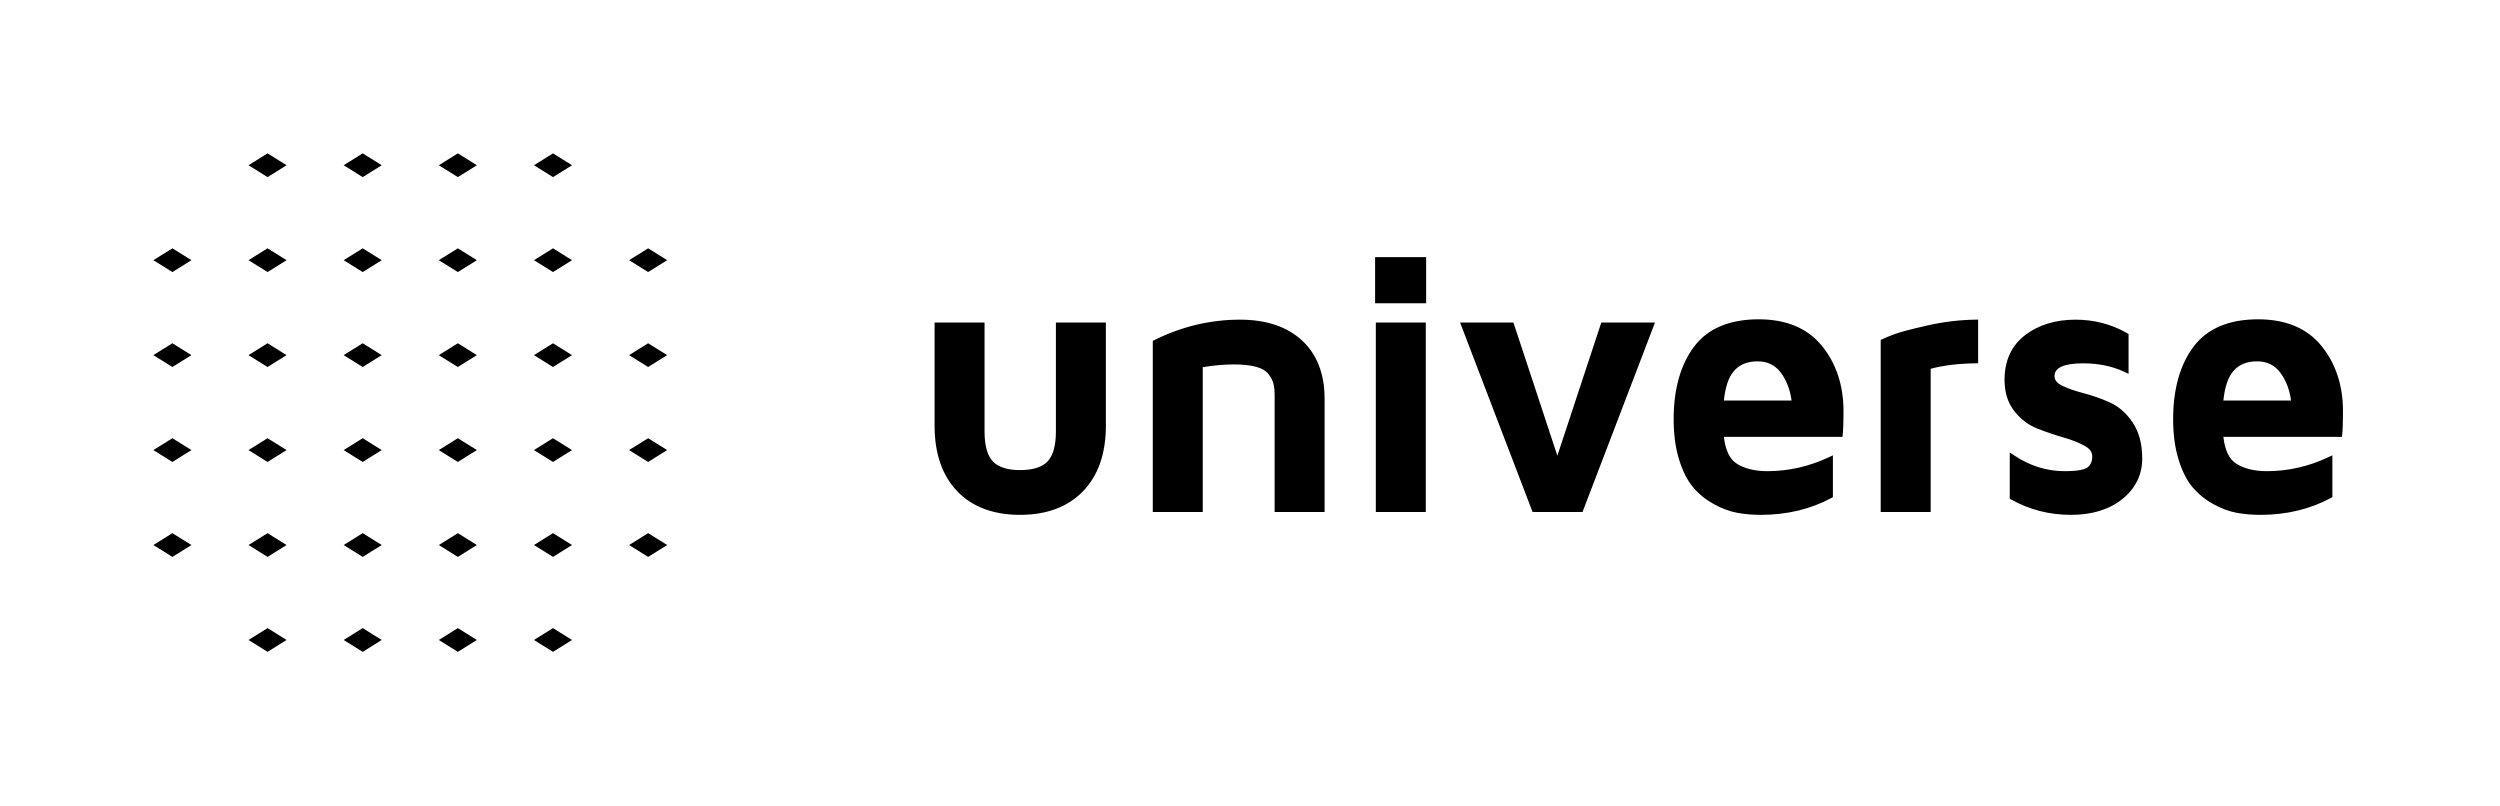
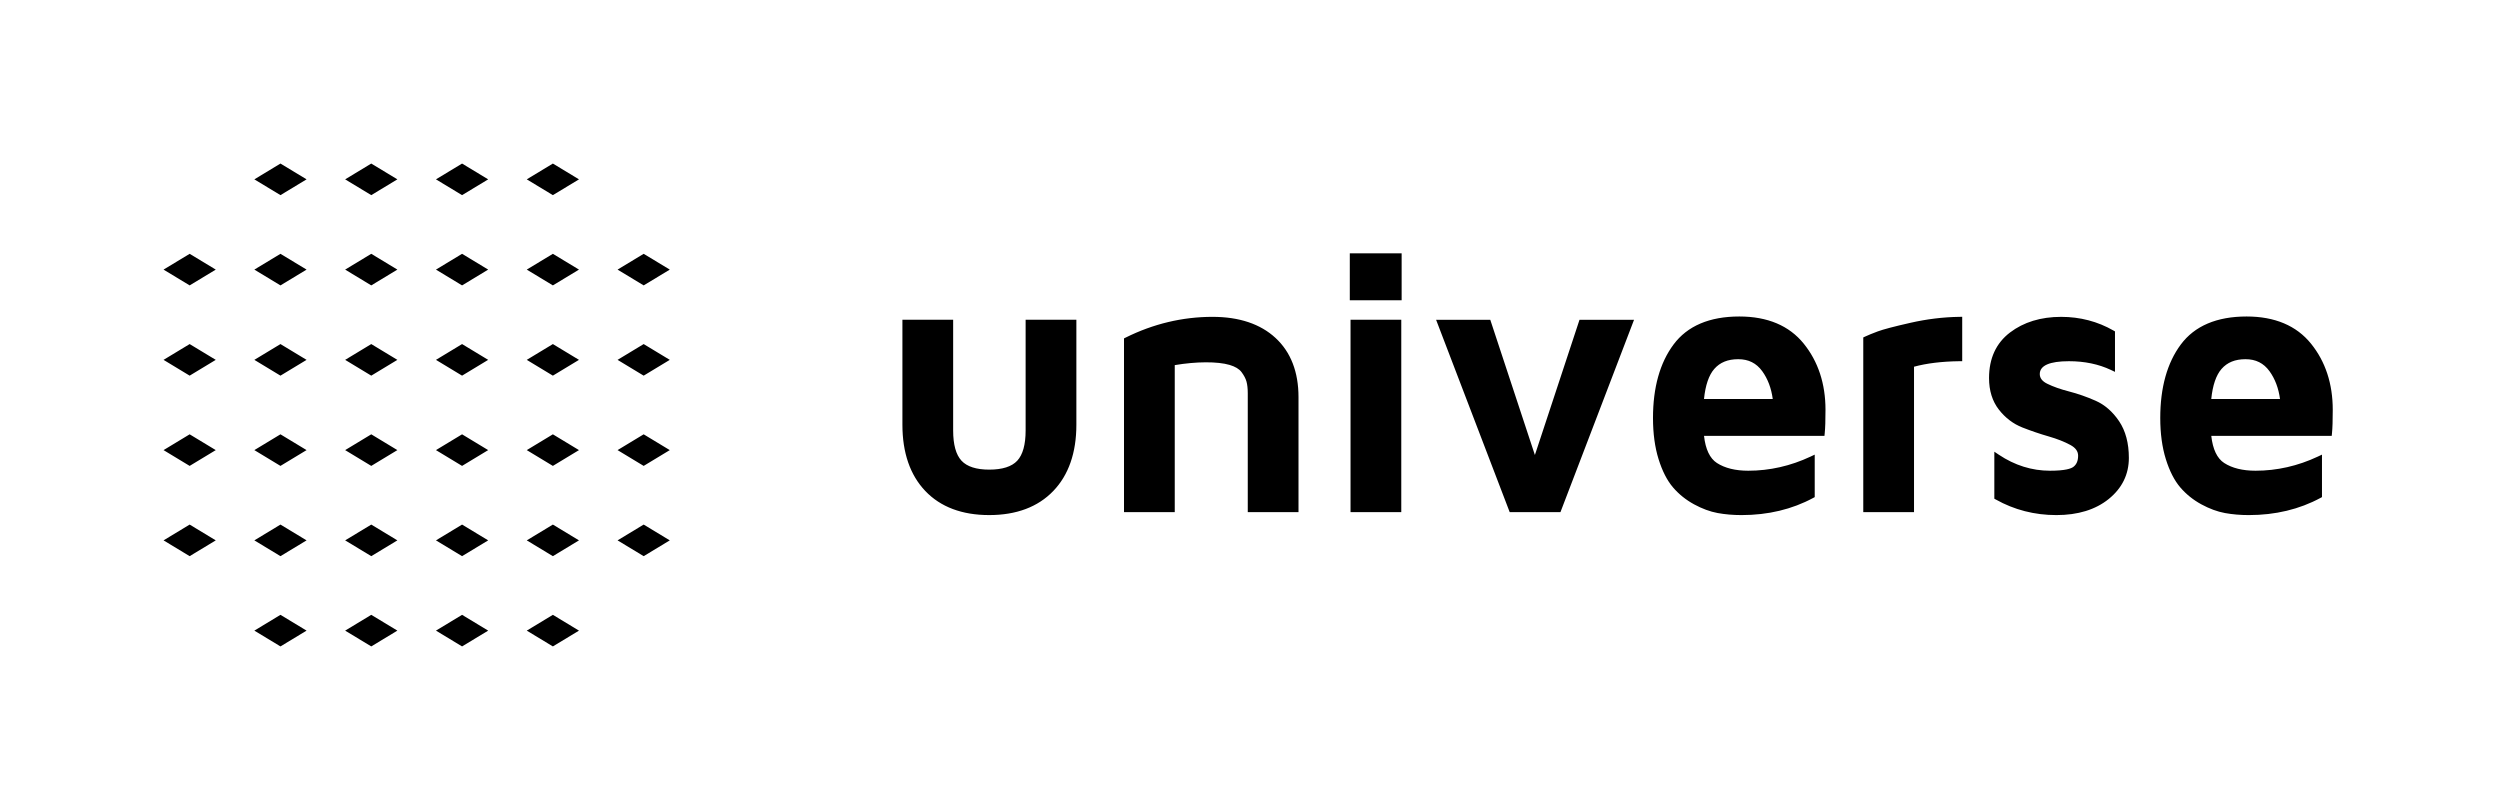
- <svg xmlns="http://www.w3.org/2000/svg" width="326px" height="105px" viewBox="0 0 326 105" version="1.1">
+ <svg xmlns="http://www.w3.org/2000/svg" width="321px" height="104px" viewBox="0 0 321 104" version="1.1">
  <g id="Symbols" stroke="none" stroke-width="1" fill="none" fill-rule="evenodd">
    <g id="Logo-/-universe-logo" fill="#000000">
      <g id="universe-logo">
-         <path d="M137.69,56.274 L137.69,42.058 L144.206,42.058 L144.206,55.535 C144.206,59.134 143.208,61.998 141.24,64.045 C139.269,66.096 136.502,67.136 133.013,67.136 C129.524,67.136 126.763,66.095 124.808,64.044 C122.859,61.997 121.87,59.133 121.87,55.535 L121.87,42.058 L128.385,42.058 L128.385,56.274 C128.385,58.086 128.746,59.392 129.458,60.157 C130.165,60.916 131.361,61.3 133.013,61.3 C134.697,61.3 135.909,60.916 136.614,60.157 C137.328,59.39 137.69,58.084 137.69,56.274 Z M161.69,41.683 C165.113,41.683 167.837,42.596 169.782,44.396 C171.738,46.204 172.728,48.761 172.728,51.996 L172.728,66.761 L166.213,66.761 L166.213,51.503 C166.213,50.899 166.159,50.392 166.05,49.996 C165.946,49.615 165.731,49.204 165.41,48.775 C165.108,48.374 164.595,48.065 163.881,47.855 C162.315,47.396 159.599,47.415 156.838,47.881 L156.838,66.761 L150.322,66.761 L150.322,44.451 L150.53,44.347 C154.083,42.579 157.835,41.683 161.69,41.683 Z M179.408,66.761 L179.408,42.058 L185.924,42.058 L185.924,66.761 L179.408,66.761 Z M179.314,39.55 L179.314,33.527 L185.97,33.527 L185.97,39.55 L179.314,39.55 Z M203.08,59.423 L208.809,42.059 L215.812,42.059 L206.361,66.761 L199.846,66.761 L190.394,42.059 L197.351,42.059 L203.08,59.423 Z M229.19,47.121 C227.852,47.121 226.845,47.531 226.108,48.376 C225.415,49.172 224.972,50.468 224.793,52.23 L233.621,52.23 C233.434,50.839 232.981,49.641 232.273,48.663 C231.52,47.626 230.512,47.121 229.19,47.121 Z M229.331,41.637 C232.948,41.637 235.732,42.811 237.602,45.128 C239.454,47.42 240.393,50.275 240.393,53.613 C240.393,54.989 240.361,55.975 240.294,56.627 L240.261,56.965 L224.796,56.965 C224.988,58.688 225.543,59.859 226.452,60.447 C227.47,61.106 228.827,61.441 230.478,61.441 C233.222,61.441 235.913,60.83 238.476,59.626 L239.01,59.374 L239.01,64.829 L238.814,64.935 C236.114,66.396 233.018,67.137 229.612,67.137 C228.531,67.137 227.5,67.048 226.543,66.873 C225.571,66.694 224.552,66.318 223.517,65.755 C222.476,65.188 221.566,64.458 220.817,63.584 C220.061,62.704 219.435,61.48 218.958,59.947 C218.484,58.426 218.244,56.649 218.244,54.668 C218.244,50.76 219.132,47.585 220.885,45.233 C222.662,42.847 225.504,41.637 229.331,41.637 Z M251.302,42.448 C253.393,41.972 255.5,41.715 257.567,41.683 L257.948,41.677 L257.948,47.374 L257.577,47.379 C255.342,47.408 253.387,47.645 251.76,48.087 L251.76,66.761 L245.244,66.761 L245.244,44.328 L245.458,44.226 C245.857,44.038 246.395,43.817 247.106,43.552 C247.813,43.29 249.186,42.927 251.302,42.448 Z M275.079,52.457 C276.257,52.977 277.272,53.864 278.099,55.095 C278.926,56.328 279.346,57.909 279.346,59.794 C279.346,61.908 278.475,63.684 276.757,65.073 C275.063,66.442 272.804,67.137 270.041,67.137 C267.239,67.137 264.623,66.465 262.264,65.139 L262.072,65.031 L262.072,58.998 L262.656,59.389 C264.692,60.751 266.9,61.441 269.221,61.441 C271.168,61.441 271.931,61.17 272.226,60.942 C272.633,60.631 272.83,60.163 272.83,59.512 C272.83,58.949 272.507,58.5 271.842,58.137 C271.082,57.722 270.145,57.353 269.058,57.039 C267.935,56.716 266.797,56.329 265.674,55.888 C264.497,55.426 263.482,54.653 262.655,53.594 C261.817,52.52 261.392,51.157 261.392,49.543 C261.392,47.022 262.298,45.056 264.083,43.695 C265.838,42.36 268.048,41.684 270.65,41.684 C273.081,41.684 275.344,42.276 277.376,43.444 L277.564,43.553 L277.564,48.748 L277.029,48.495 C275.463,47.755 273.656,47.379 271.658,47.379 C269.17,47.379 267.908,47.934 267.908,49.026 C267.908,49.549 268.223,49.958 268.87,50.275 C269.624,50.646 270.561,50.978 271.658,51.261 C272.8,51.555 273.95,51.957 275.079,52.457 Z M294.322,47.121 C292.985,47.121 291.978,47.531 291.241,48.376 C290.547,49.172 290.105,50.468 289.926,52.23 L298.754,52.23 C298.566,50.839 298.113,49.641 297.405,48.663 C296.653,47.626 295.644,47.121 294.322,47.121 Z M302.735,45.128 C304.587,47.42 305.525,50.275 305.525,53.613 C305.525,54.989 305.493,55.975 305.427,56.627 L305.393,56.965 L289.928,56.965 C290.12,58.688 290.676,59.859 291.585,60.447 C292.603,61.106 293.959,61.441 295.611,61.441 C298.355,61.441 301.046,60.83 303.608,59.626 L304.142,59.374 L304.142,64.829 L303.946,64.935 C301.247,66.396 298.15,67.137 294.744,67.137 C293.664,67.137 292.632,67.048 291.676,66.873 C290.703,66.694 289.684,66.318 288.649,65.755 C287.608,65.188 286.699,64.458 285.95,63.584 C285.194,62.704 284.568,61.48 284.091,59.947 C283.617,58.426 283.377,56.649 283.377,54.668 C283.377,50.76 284.265,47.585 286.017,45.233 C287.795,42.847 290.636,41.637 294.463,41.637 C298.081,41.637 300.864,42.811 302.735,45.128 Z M47.296,23.095 L44.814,21.548 L47.296,20 L49.777,21.548 L47.296,23.095 Z M34.889,23.095 L32.407,21.548 L34.889,20 L37.37,21.548 L34.889,23.095 Z M59.703,23.095 L57.222,21.548 L59.703,20 L62.185,21.548 L59.703,23.095 Z M72.111,23.095 L69.63,21.548 L72.111,20 L74.592,21.548 L72.111,23.095 Z M22.482,35.476 L20,33.929 L22.482,32.382 L24.963,33.929 L22.482,35.476 Z M34.889,35.476 L32.407,33.929 L34.889,32.382 L37.37,33.929 L34.889,35.476 Z M47.296,35.476 L44.814,33.929 L47.296,32.382 L49.777,33.929 L47.296,35.476 Z M59.703,35.476 L57.222,33.929 L59.703,32.382 L62.185,33.929 L59.703,35.476 Z M72.111,35.476 L69.63,33.929 L72.111,32.382 L74.592,33.929 L72.111,35.476 Z M84.518,35.476 L82.036,33.929 L84.518,32.382 L87,33.929 L84.518,35.476 Z M22.482,47.858 L20,46.31 L22.482,44.762 L24.963,46.31 L22.482,47.858 Z M34.889,47.858 L32.407,46.31 L34.889,44.762 L37.37,46.31 L34.889,47.858 Z M47.296,47.858 L44.814,46.31 L47.296,44.762 L49.777,46.31 L47.296,47.858 Z M59.703,47.858 L57.222,46.31 L59.703,44.762 L62.185,46.31 L59.703,47.858 Z M72.111,47.858 L69.63,46.31 L72.111,44.762 L74.592,46.31 L72.111,47.858 Z M84.518,47.858 L82.036,46.31 L84.518,44.762 L87,46.31 L84.518,47.858 Z M22.482,60.239 L20,58.691 L22.482,57.143 L24.963,58.691 L22.482,60.239 Z M34.889,60.239 L32.407,58.691 L34.889,57.143 L37.37,58.691 L34.889,60.239 Z M47.296,60.239 L44.814,58.691 L47.296,57.143 L49.777,58.691 L47.296,60.239 Z M59.703,60.239 L57.222,58.691 L59.703,57.143 L62.185,58.691 L59.703,60.239 Z M72.111,60.239 L69.63,58.691 L72.111,57.143 L74.592,58.691 L72.111,60.239 Z M84.518,60.239 L82.036,58.691 L84.518,57.143 L87,58.691 L84.518,60.239 Z M22.482,72.62 L20,71.072 L22.482,69.524 L24.963,71.072 L22.482,72.62 Z M34.889,72.62 L32.407,71.072 L34.889,69.524 L37.37,71.072 L34.889,72.62 Z M47.296,72.62 L44.814,71.072 L47.296,69.524 L49.777,71.072 L47.296,72.62 Z M59.703,72.62 L57.222,71.072 L59.703,69.524 L62.185,71.072 L59.703,72.62 Z M72.111,72.62 L69.63,71.072 L72.111,69.524 L74.592,71.072 L72.111,72.62 Z M84.518,72.62 L82.036,71.072 L84.518,69.524 L87,71.072 L84.518,72.62 Z M34.889,85.001 L32.407,83.453 L34.889,81.906 L37.37,83.453 L34.889,85.001 Z M47.296,85.001 L44.814,83.453 L47.296,81.906 L49.777,83.453 L47.296,85.001 Z M59.703,85.001 L57.222,83.453 L59.703,81.906 L62.185,83.453 L59.703,85.001 Z M72.111,85.001 L69.63,83.453 L72.111,81.906 L74.592,83.453 L72.111,85.001 Z" />
+         <path d="M131.69,55.274 L131.69,41.058 L138.206,41.058 L138.206,54.535 C138.206,58.134 137.208,60.998 135.24,63.045 C133.269,65.096 130.502,66.136 127.013,66.136 C123.525,66.136 120.763,65.095 118.808,63.044 C116.859,60.997 115.87,58.133 115.87,54.535 L115.87,41.058 L122.385,41.058 L122.385,55.274 C122.385,57.086 122.746,58.392 123.459,59.157 C124.165,59.916 125.361,60.3 127.013,60.3 C128.697,60.3 129.909,59.916 130.614,59.157 C131.328,58.39 131.69,57.084 131.69,55.274 Z M155.69,40.683 C159.113,40.683 161.837,41.596 163.782,43.396 C165.738,45.204 166.728,47.761 166.728,50.996 L166.728,65.761 L160.213,65.761 L160.213,50.503 C160.213,49.899 160.159,49.392 160.05,48.996 C159.946,48.615 159.731,48.204 159.41,47.775 C159.108,47.374 158.595,47.065 157.881,46.855 C156.315,46.396 153.599,46.415 150.838,46.881 L150.838,65.761 L144.322,65.761 L144.322,43.451 L144.53,43.347 C148.083,41.579 151.835,40.683 155.69,40.683 Z M173.408,65.761 L173.408,41.058 L179.924,41.058 L179.924,65.761 L173.408,65.761 Z M173.314,38.55 L173.314,32.527 L179.97,32.527 L179.97,38.55 L173.314,38.55 Z M197.08,58.423 L202.809,41.059 L209.812,41.059 L200.361,65.761 L193.846,65.761 L184.394,41.059 L191.351,41.059 L197.08,58.423 Z M223.19,46.121 C221.852,46.121 220.845,46.531 220.108,47.376 C219.415,48.172 218.972,49.468 218.793,51.23 L227.621,51.23 C227.434,49.839 226.981,48.641 226.273,47.663 C225.52,46.626 224.512,46.121 223.19,46.121 Z M223.331,40.637 C226.948,40.637 229.732,41.811 231.602,44.128 C233.454,46.42 234.393,49.275 234.393,52.613 C234.393,53.989 234.361,54.975 234.294,55.627 L234.261,55.965 L218.796,55.965 C218.988,57.688 219.543,58.859 220.452,59.447 C221.47,60.106 222.827,60.441 224.478,60.441 C227.222,60.441 229.913,59.83 232.476,58.626 L233.01,58.374 L233.01,63.829 L232.814,63.935 C230.114,65.396 227.018,66.137 223.612,66.137 C222.531,66.137 221.5,66.048 220.543,65.873 C219.571,65.694 218.552,65.318 217.517,64.755 C216.476,64.188 215.566,63.458 214.817,62.584 C214.061,61.704 213.435,60.48 212.958,58.947 C212.484,57.426 212.244,55.649 212.244,53.668 C212.244,49.76 213.132,46.585 214.885,44.233 C216.662,41.847 219.504,40.637 223.331,40.637 Z M245.302,41.448 C247.393,40.972 249.5,40.715 251.567,40.683 L251.948,40.677 L251.948,46.374 L251.577,46.379 C249.342,46.408 247.387,46.645 245.76,47.087 L245.76,65.761 L239.244,65.761 L239.244,43.328 L239.458,43.226 C239.857,43.038 240.395,42.817 241.106,42.552 C241.813,42.29 243.186,41.927 245.302,41.448 Z M269.079,51.457 C270.257,51.977 271.272,52.864 272.099,54.095 C272.926,55.328 273.346,56.909 273.346,58.794 C273.346,60.908 272.475,62.684 270.757,64.073 C269.063,65.442 266.804,66.137 264.041,66.137 C261.239,66.137 258.623,65.465 256.264,64.139 L256.072,64.031 L256.072,57.998 L256.656,58.389 C258.692,59.751 260.9,60.441 263.221,60.441 C265.168,60.441 265.931,60.17 266.226,59.942 C266.633,59.631 266.83,59.163 266.83,58.512 C266.83,57.949 266.507,57.5 265.842,57.137 C265.082,56.722 264.145,56.353 263.058,56.039 C261.935,55.716 260.797,55.329 259.674,54.888 C258.497,54.426 257.482,53.653 256.655,52.594 C255.817,51.52 255.392,50.157 255.392,48.543 C255.392,46.022 256.298,44.056 258.083,42.695 C259.838,41.36 262.048,40.684 264.65,40.684 C267.081,40.684 269.344,41.276 271.376,42.444 L271.564,42.553 L271.564,47.748 L271.029,47.495 C269.463,46.755 267.656,46.379 265.658,46.379 C263.17,46.379 261.908,46.934 261.908,48.026 C261.908,48.549 262.223,48.958 262.87,49.275 C263.624,49.646 264.561,49.978 265.658,50.261 C266.8,50.555 267.95,50.957 269.079,51.457 Z M288.322,46.121 C286.985,46.121 285.978,46.531 285.241,47.376 C284.547,48.172 284.105,49.468 283.926,51.23 L292.754,51.23 C292.566,49.839 292.113,48.641 291.405,47.663 C290.653,46.626 289.644,46.121 288.322,46.121 Z M296.735,44.128 C298.587,46.42 299.525,49.275 299.525,52.613 C299.525,53.989 299.493,54.975 299.427,55.627 L299.393,55.965 L283.928,55.965 C284.12,57.688 284.676,58.859 285.585,59.447 C286.603,60.106 287.959,60.441 289.611,60.441 C292.355,60.441 295.046,59.83 297.608,58.626 L298.142,58.374 L298.142,63.829 L297.946,63.935 C295.247,65.396 292.15,66.137 288.744,66.137 C287.664,66.137 286.632,66.048 285.676,65.873 C284.703,65.694 283.684,65.318 282.649,64.755 C281.608,64.188 280.699,63.458 279.95,62.584 C279.194,61.704 278.568,60.48 278.091,58.947 C277.617,57.426 277.377,55.649 277.377,53.668 C277.377,49.76 278.265,46.585 280.017,44.233 C281.795,41.847 284.636,40.637 288.463,40.637 C292.081,40.637 294.864,41.811 296.735,44.128 Z M24.352,32.589 L27.704,34.617 L24.352,36.645 L21,34.617 L24.352,32.589 Z M36.011,32.589 L39.363,34.617 L36.011,36.645 L32.659,34.617 L36.011,32.589 Z M47.67,32.589 L51.022,34.617 L47.67,36.645 L44.318,34.617 L47.67,32.589 Z M59.33,32.589 L62.682,34.617 L59.33,36.645 L55.978,34.617 L59.33,32.589 Z M70.989,32.589 L74.341,34.617 L70.989,36.645 L67.637,34.617 L70.989,32.589 Z M82.648,32.589 L86,34.617 L82.648,36.645 L79.296,34.617 L82.648,32.589 Z M24.352,44.178 L27.704,46.206 L24.352,48.234 L21,46.206 L24.352,44.178 Z M36.011,44.178 L39.363,46.206 L36.011,48.234 L32.659,46.206 L36.011,44.178 Z M47.67,44.178 L51.022,46.206 L47.67,48.234 L44.318,46.206 L47.67,44.178 Z M59.33,44.178 L62.682,46.206 L59.33,48.234 L55.978,46.206 L59.33,44.178 Z M70.989,44.178 L74.341,46.206 L70.989,48.234 L67.637,46.206 L70.989,44.178 Z M82.648,44.178 L86,46.206 L82.648,48.234 L79.296,46.206 L82.648,44.178 Z M24.352,55.766 L27.704,57.794 L24.352,59.822 L21,57.794 L24.352,55.766 Z M36.011,55.766 L39.363,57.794 L36.011,59.822 L32.659,57.794 L36.011,55.766 Z M47.67,55.766 L51.022,57.794 L47.67,59.822 L44.318,57.794 L47.67,55.766 Z M59.33,55.766 L62.682,57.794 L59.33,59.822 L55.978,57.794 L59.33,55.766 Z M70.989,55.766 L74.341,57.794 L70.989,59.822 L67.637,57.794 L70.989,55.766 Z M82.648,55.766 L86,57.794 L82.648,59.822 L79.296,57.794 L82.648,55.766 Z M24.352,67.355 L27.704,69.383 L24.352,71.411 L21,69.383 L24.352,67.355 Z M36.011,67.355 L39.363,69.383 L36.011,71.411 L32.659,69.383 L36.011,67.355 Z M47.67,67.355 L51.022,69.383 L47.67,71.411 L44.318,69.383 L47.67,67.355 Z M59.33,67.355 L62.682,69.383 L59.33,71.411 L55.978,69.383 L59.33,67.355 Z M70.989,67.355 L74.341,69.383 L70.989,71.411 L67.637,69.383 L70.989,67.355 Z M82.648,67.355 L86,69.383 L82.648,71.411 L79.296,69.383 L82.648,67.355 Z M36.011,78.944 L39.363,80.972 L36.011,83 L32.659,80.972 L36.011,78.944 Z M47.67,78.944 L51.022,80.972 L47.67,83 L44.318,80.972 L47.67,78.944 Z M59.33,78.944 L62.682,80.972 L59.33,83 L55.978,80.972 L59.33,78.944 Z M70.989,78.944 L74.341,80.972 L70.989,83 L67.637,80.972 L70.989,78.944 Z M36.011,21 L39.363,23.028 L36.011,25.056 L32.659,23.028 L36.011,21 Z M47.67,21 L51.022,23.028 L47.67,25.056 L44.318,23.028 L47.67,21 Z M59.33,21 L62.682,23.028 L59.33,25.056 L55.978,23.028 L59.33,21 Z M70.989,21 L74.341,23.028 L70.989,25.056 L67.637,23.028 L70.989,21 Z" />
      </g>
    </g>
  </g>
</svg>
